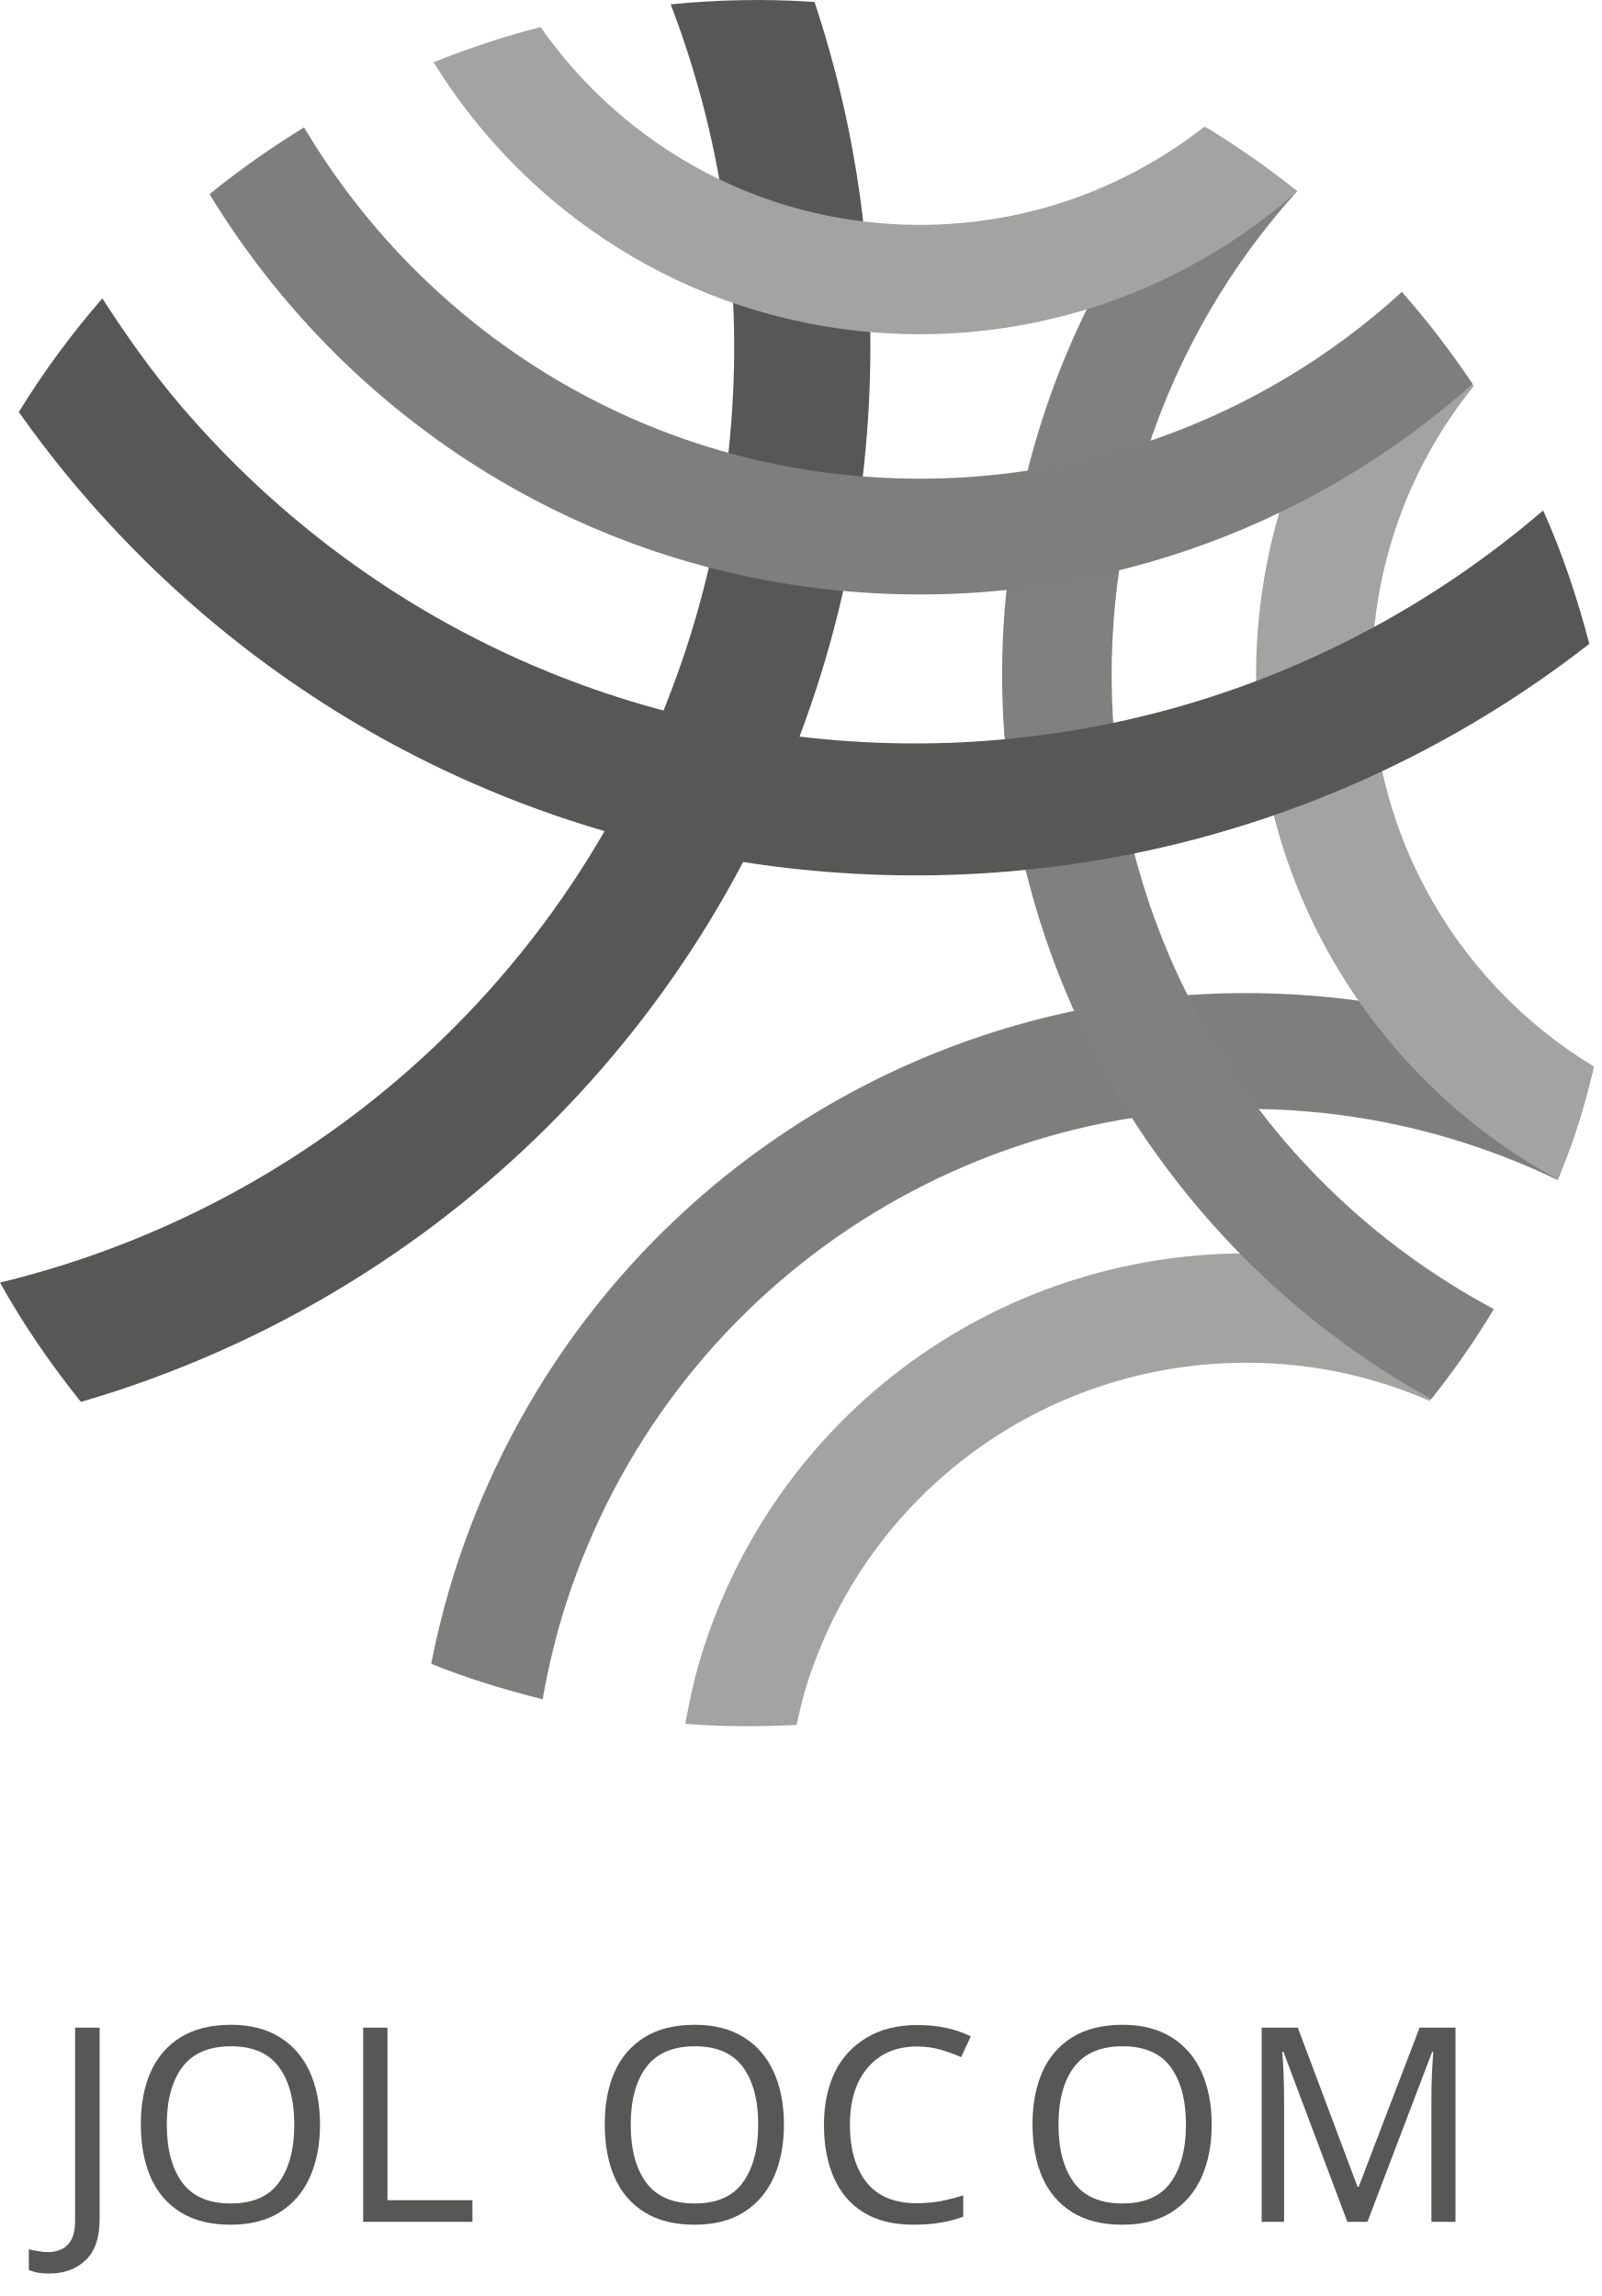
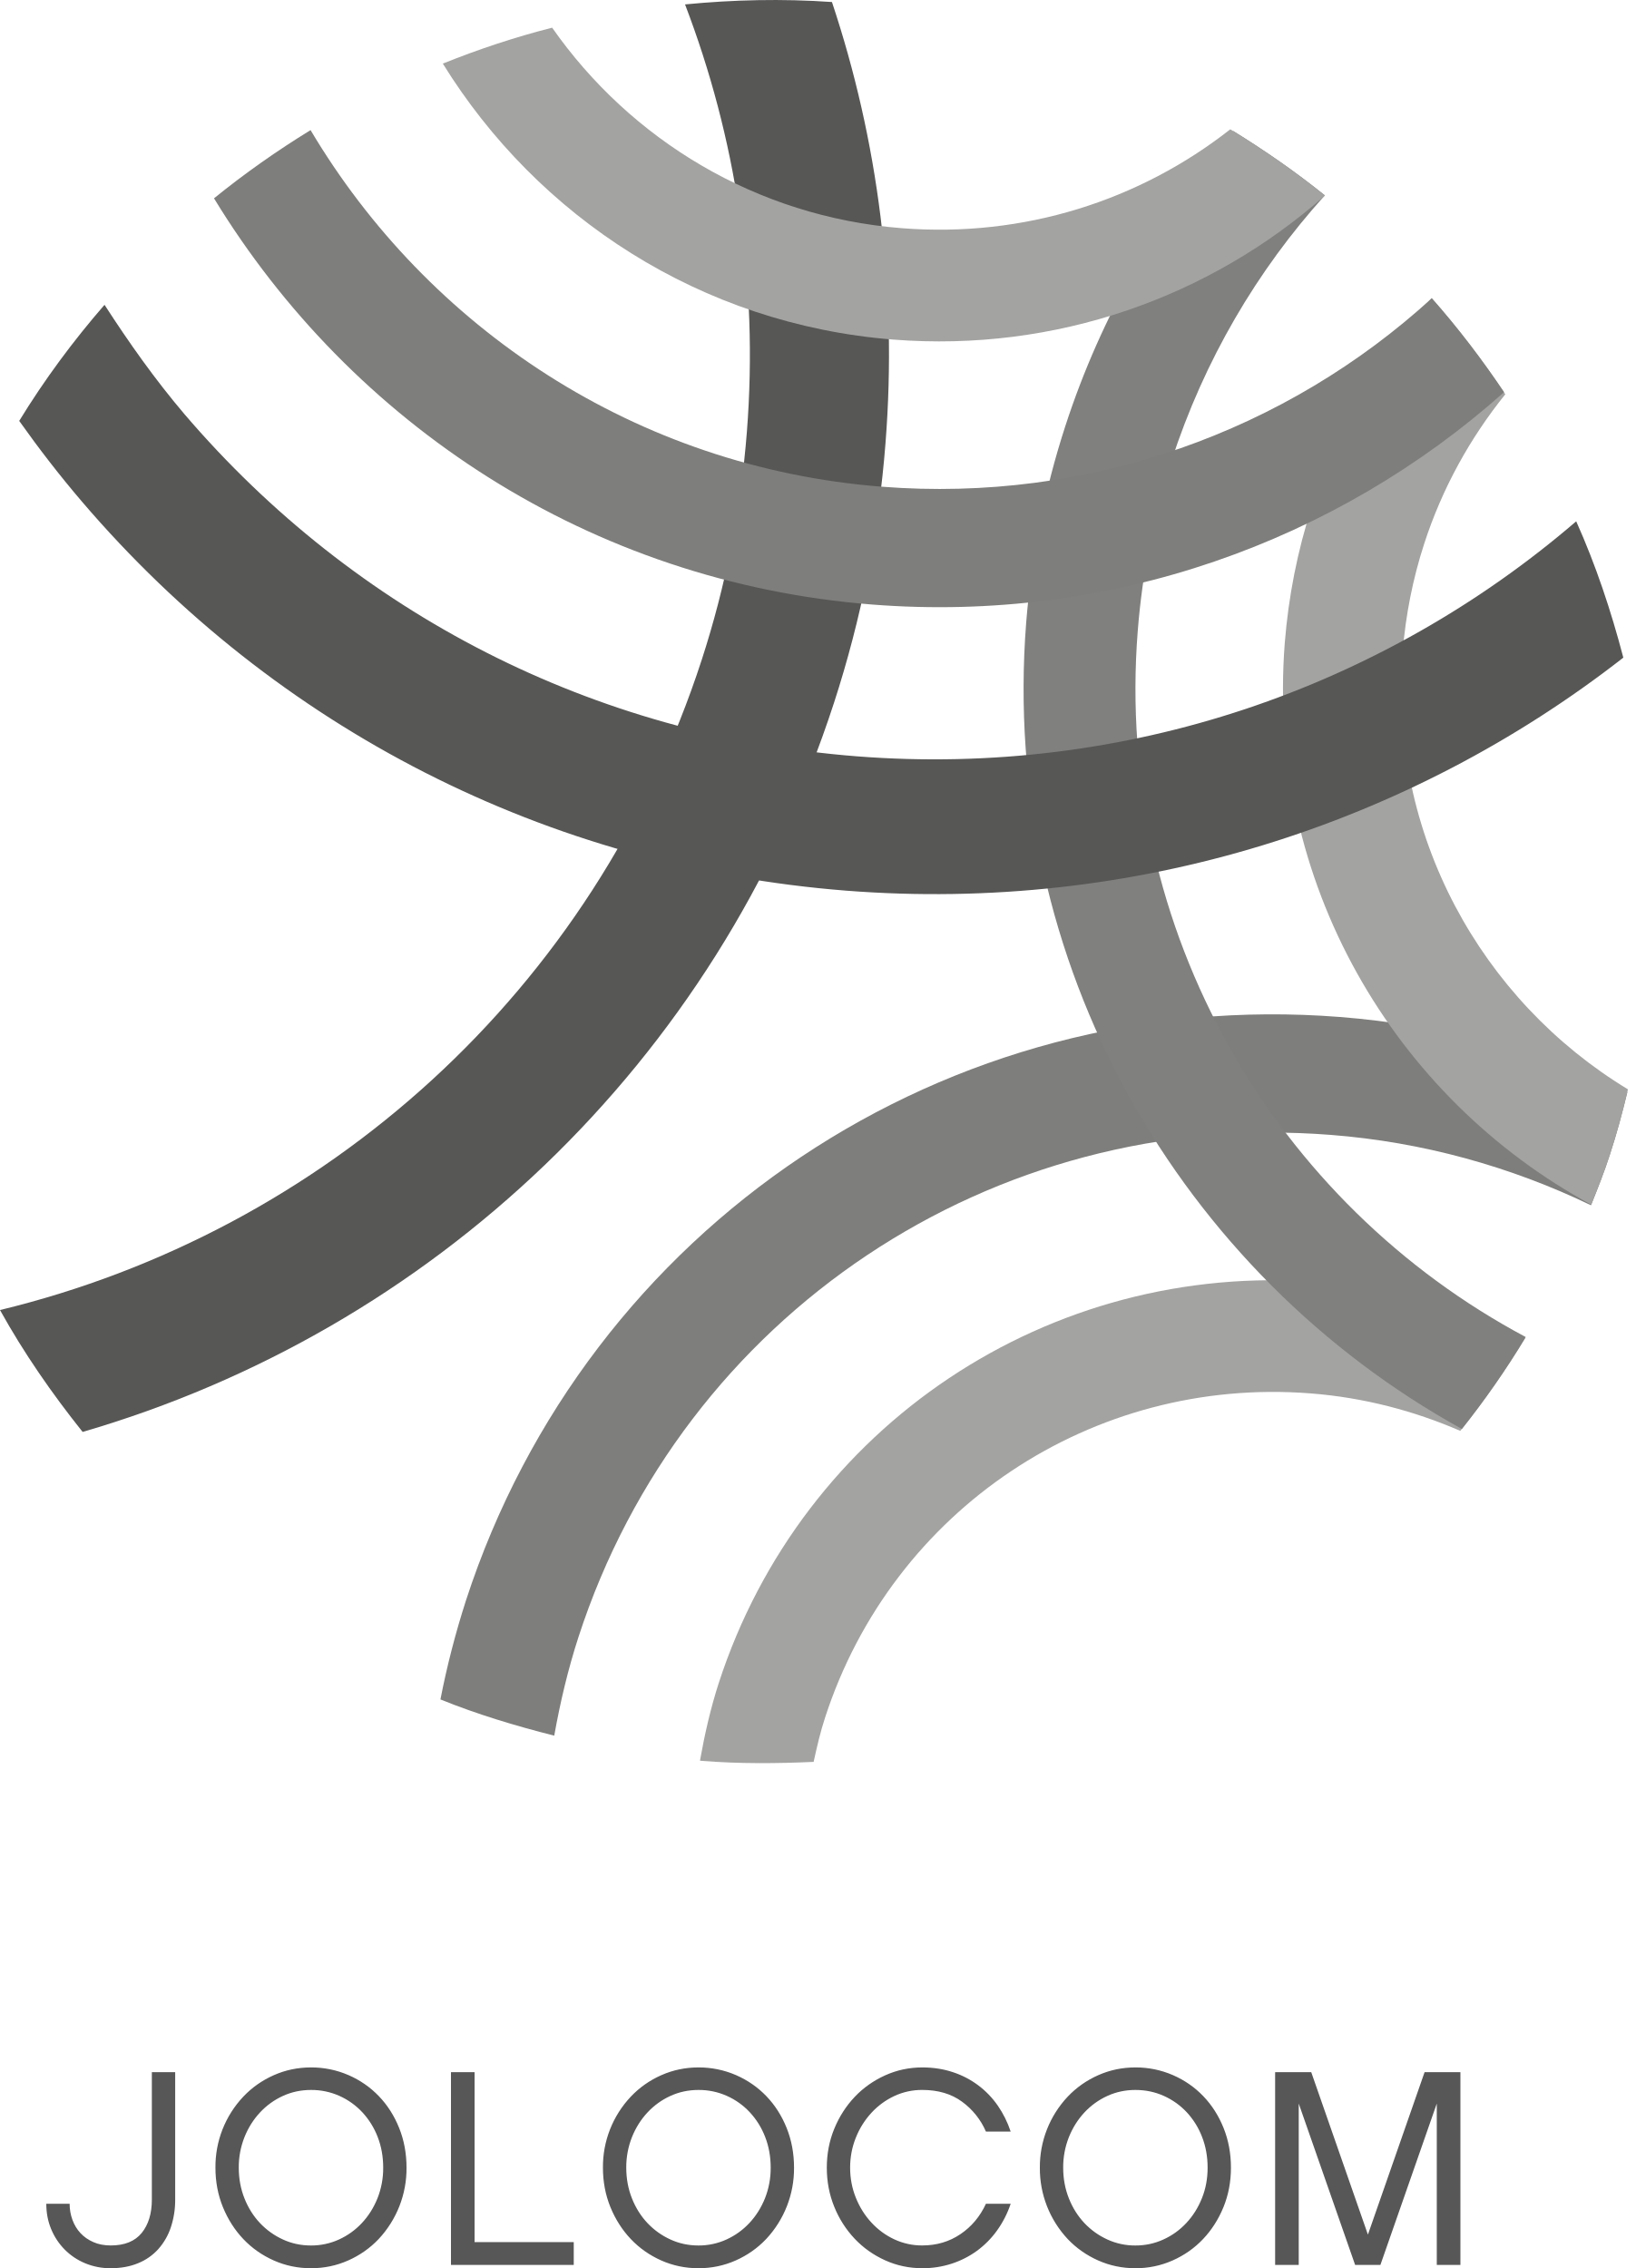
- <svg xmlns="http://www.w3.org/2000/svg" version="1.1" id="Ebene_1" x="0px" y="0px" viewBox="0 0 106 152" style="enable-background:new 0 0 106 152;" xml:space="preserve">
-   <style type="text/css">
- 	.st0{fill:#575756;}
- 	.st1{font-family:'Chalet-LondonNineteenSixty';}
- 	.st2{font-size:18px;}
- 	.st3{fill:#A3A3A2;}
- 	.st4{fill:#7E7E7C;}
- 	.st5{fill:#80807F;}
- </style>
-   <g>
-     <g>
-       <g>
-         <text transform="matrix(1 0 0 1 3.3142 147.0928)">
-           <tspan x="0" y="0" class="st0 st1 st2">JOL</tspan>
-           <tspan x="35.622" y="0" class="st0 st1 st2">O</tspan>
-           <tspan x="50.129" y="0" class="st0 st1 st2">C</tspan>
-           <tspan x="63.935" y="0" class="st0 st1 st2">O</tspan>
-           <tspan x="78.444" y="0" class="st0 st1 st2">M</tspan>
-         </text>
-       </g>
-     </g>
-     <g>
-       <g>
-         <g>
-           <path class="st3" d="M45.36,114.115c0.042,0.004,0.08,0.008,0.118,0.015c2.447,0.195,4.849,0.174,7.247,0.066      c0.213-0.971,0.436-1.939,0.744-2.878c4.378-13.475,17.313-22.117,31.462-21.005c3.438,0.268,6.697,1.127,9.698,2.428      c1.533-1.909,2.937-3.916,4.212-6.021c-4.079-1.963-8.568-3.252-13.348-3.625C68,81.723,52,92.404,46.578,109.08      C46.047,110.723,45.664,112.409,45.36,114.115" />
-         </g>
-       </g>
-       <g>
-         <g>
-           <path class="st4" d="M35.916,112.496c0.387-2.168,0.895-4.312,1.571-6.395c6.784-20.88,26.833-34.264,48.752-32.543      c5.953,0.463,11.637,2.047,16.862,4.561c0.429-1.076,0.861-2.155,1.218-3.271c0.44-1.328,0.805-2.688,1.138-4.064      c-5.805-2.658-12.066-4.356-18.622-4.868c-25.459-1.997-48.748,13.555-56.64,37.819c-0.675,2.098-1.229,4.238-1.654,6.414      C30.912,111.11,33.397,111.859,35.916,112.496" />
-         </g>
-       </g>
-       <g>
-         <g>
-           <path class="st3" d="M104.322,74.848c0.451-1.387,0.835-2.808,1.173-4.242c-9.501-5.758-15.519-16.516-14.6-28.335      c0.19-2.398,0.66-4.764,1.396-7.029c1.173-3.618,2.986-6.866,5.255-9.686c-1.45-2.184-3.032-4.274-4.777-6.236      c-3.415,3.836-6.098,8.404-7.771,13.553c-0.922,2.84-1.502,5.796-1.742,8.799c-1.203,15.444,7.054,29.466,19.855,36.406      C103.541,77.013,103.966,75.949,104.322,74.848" />
-         </g>
-       </g>
-       <g>
-         <g>
-           <path class="st5" d="M94.734,92.62c1.499-1.891,2.884-3.878,4.136-5.961c-16.201-8.628-26.666-26.286-25.144-45.738      c0.296-3.764,1.021-7.479,2.182-11.034c2.129-6.555,5.563-12.375,9.945-17.224c-1.886-1.518-3.874-2.899-5.938-4.172      c-4.773,5.45-8.537,11.9-10.889,19.153c-1.332,4.104-2.178,8.378-2.527,12.709C64.768,62.46,76.492,82.535,94.734,92.62" />
-         </g>
-       </g>
-       <g>
-         <g>
-           <path class="st0" d="M54.045,45.553c1.764-5.431,2.895-11.1,3.339-16.85c0.781-9.969-0.493-19.637-3.472-28.572      c-3.229-0.226-6.408-0.148-9.52,0.155c3.278,8.568,4.77,17.973,4.007,27.713c-0.395,5.035-1.381,10.013-2.926,14.769      C38.485,64.268,21.024,79.817,0,84.91c1.548,2.791,3.365,5.409,5.354,7.9C27.91,86.24,46.43,68.997,54.045,45.553" />
-         </g>
-       </g>
-       <g>
-         <g>
-           <path class="st3" d="M28.696,4.122c6.131,9.916,16.702,16.905,29.189,17.888c10.533,0.827,20.508-2.743,27.975-9.336      c-1.935-1.569-3.996-2.984-6.135-4.293c-5.866,4.608-13.379,7.033-21.278,6.41c-9.47-0.745-17.602-5.758-22.667-12.997      C33.351,2.412,30.995,3.198,28.696,4.122" />
-         </g>
-       </g>
-       <g>
-         <g>
-           <path class="st4" d="M13.868,12.854c8.89,14.593,24.37,24.898,42.659,26.33c15.435,1.208,30.047-4.056,40.94-13.766      c-1.434-2.129-2.99-4.168-4.682-6.088c-9.41,8.598-22.173,13.272-35.651,12.215c-15.939-1.25-29.405-10.314-37.009-23.112      C17.943,9.773,15.852,11.245,13.868,12.854" />
-         </g>
-       </g>
-       <g>
-         <g>
-           <path class="st0" d="M105.195,42.624c-0.797-3.043-1.783-6.002-3.054-8.835C89.597,44.574,73.012,50.39,55.506,49.019      c-17.002-1.337-32.467-9.212-43.554-22.177c-1.916-2.254-3.597-4.638-5.179-7.086c-2.037,2.345-3.893,4.853-5.528,7.524      c1.275,1.797,2.622,3.544,4.071,5.238c12.593,14.733,30.176,23.689,49.507,25.209C73.506,59.191,91.293,53.475,105.195,42.624" />
+ <svg xmlns="http://www.w3.org/2000/svg" width="106px" height="147px" viewBox="0 0 106 147" version="1.1">
+   <defs />
+   <g id="Page-1" stroke="none" stroke-width="1" fill="none" fill-rule="evenodd">
+     <g id="logo_start" fill-rule="nonzero">
+       <g id="Group">
+         <path d="M11.072,144.36 C10.9,144.881 10.624,145.361 10.261,145.772 C9.899,146.174 9.45,146.488 8.948,146.69 C8.426,146.907 7.835,147.014 7.175,147.014 C6.604,147.02 6.037,146.91 5.51,146.69 C5.014,146.484 4.564,146.182 4.187,145.799 C3.815,145.422 3.524,144.981 3.314,144.477 C3.104,143.973 3,143.426 3,142.838 L4.512,142.838 C4.512,143.199 4.572,143.543 4.692,143.873 C4.812,144.203 4.986,144.492 5.214,144.738 C5.442,144.984 5.721,145.177 6.051,145.322 C6.381,145.467 6.756,145.539 7.176,145.539 C8.076,145.539 8.744,145.268 9.183,144.728 C9.621,144.187 9.84,143.468 9.84,142.568 L9.84,134.306 L11.352,134.306 L11.352,142.568 C11.357,143.177 11.262,143.782 11.072,144.36 L11.072,144.36 Z M22.582,134.497 C23.338,134.827 23.994,135.282 24.553,135.864 C25.111,136.446 25.549,137.134 25.866,137.925 C26.184,138.718 26.344,139.575 26.344,140.499 C26.357,142.216 25.709,143.873 24.535,145.126 C23.977,145.714 23.32,146.175 22.564,146.511 C21.808,146.847 21.004,147.015 20.152,147.015 C19.3,147.015 18.496,146.847 17.74,146.511 C16.984,146.175 16.327,145.714 15.769,145.126 C15.211,144.538 14.77,143.847 14.446,143.056 C14.122,142.263 13.961,141.411 13.961,140.499 C13.945,138.787 14.593,137.136 15.769,135.891 C16.326,135.303 16.984,134.84 17.74,134.504 C18.496,134.168 19.301,134 20.152,134 C20.988,133.995 21.815,134.165 22.582,134.497 L22.582,134.497 Z M21.97,145.151 C22.531,144.896 23.035,144.532 23.455,144.081 C23.881,143.626 24.217,143.091 24.463,142.479 C24.712,141.849 24.837,141.177 24.832,140.499 C24.832,139.78 24.712,139.114 24.472,138.501 C24.246,137.912 23.91,137.372 23.482,136.909 C23.063,136.459 22.559,136.098 21.998,135.847 C21.418,135.587 20.788,135.455 20.152,135.46 C19.505,135.46 18.898,135.589 18.335,135.847 C17.774,136.102 17.27,136.466 16.85,136.917 C16.424,137.374 16.087,137.907 15.842,138.519 C15.593,139.149 15.467,139.822 15.473,140.499 C15.473,141.208 15.596,141.87 15.842,142.489 C16.087,143.106 16.424,143.639 16.85,144.091 C17.276,144.54 17.771,144.894 18.335,145.152 C18.898,145.412 19.505,145.541 20.152,145.541 C20.779,145.545 21.4,145.412 21.97,145.151 L21.97,145.151 Z M37.18,146.8 L29.224,146.8 L29.224,134.307 L30.754,134.307 L30.754,145.323 L37.18,145.323 L37.18,146.8 Z M47.693,134.497 C48.449,134.827 49.105,135.282 49.664,135.864 C50.222,136.446 50.66,137.134 50.977,137.925 C51.295,138.718 51.455,139.575 51.455,140.499 C51.468,142.216 50.82,143.873 49.646,145.126 C49.088,145.714 48.431,146.175 47.675,146.511 C46.919,146.847 46.115,147.015 45.263,147.015 C44.411,147.015 43.607,146.847 42.851,146.511 C42.095,146.175 41.438,145.714 40.88,145.126 C40.322,144.538 39.881,143.847 39.557,143.056 C39.233,142.263 39.072,141.411 39.072,140.499 C39.056,138.787 39.704,137.136 40.88,135.891 C41.437,135.303 42.095,134.84 42.851,134.504 C43.607,134.168 44.412,134 45.263,134 C46.099,133.996 46.926,134.165 47.693,134.497 L47.693,134.497 Z M47.08,145.151 C47.641,144.896 48.145,144.532 48.565,144.081 C48.991,143.626 49.327,143.091 49.573,142.479 C49.822,141.849 49.947,141.177 49.942,140.499 C49.942,139.78 49.822,139.114 49.582,138.501 C49.356,137.912 49.02,137.372 48.592,136.909 C48.173,136.459 47.669,136.098 47.108,135.847 C46.528,135.587 45.898,135.455 45.262,135.46 C44.615,135.46 44.008,135.589 43.445,135.847 C42.884,136.102 42.38,136.466 41.96,136.917 C41.534,137.374 41.197,137.907 40.952,138.519 C40.703,139.149 40.577,139.822 40.583,140.499 C40.583,141.208 40.706,141.87 40.952,142.489 C41.197,143.106 41.534,143.639 41.96,144.091 C42.386,144.54 42.881,144.894 43.445,145.152 C44.008,145.412 44.615,145.541 45.262,145.541 C45.889,145.545 46.51,145.412 47.08,145.151 L47.08,145.151 Z M64.612,144.567 C64.252,145.071 63.814,145.514 63.316,145.881 C62.817,146.244 62.265,146.526 61.678,146.717 C61.062,146.918 60.418,147.018 59.77,147.014 C58.918,147.014 58.114,146.844 57.358,146.502 C56.602,146.16 55.945,145.695 55.387,145.106 C54.821,144.505 54.372,143.804 54.064,143.038 C53.74,142.245 53.579,141.399 53.579,140.499 C53.579,139.599 53.74,138.757 54.064,137.97 C54.388,137.185 54.83,136.497 55.387,135.909 C55.944,135.321 56.602,134.856 57.358,134.514 C58.114,134.172 58.919,134 59.77,134 C60.478,134 61.138,134.102 61.75,134.307 C62.93,134.692 63.951,135.453 64.657,136.474 C65.011,136.986 65.29,137.546 65.494,138.158 L63.891,138.158 C63.556,137.383 63.018,136.711 62.334,136.215 C61.644,135.711 60.789,135.459 59.769,135.459 C59.142,135.454 58.521,135.589 57.952,135.854 C57.391,136.117 56.886,136.488 56.467,136.944 C56.035,137.415 55.693,137.961 55.459,138.555 C55.213,139.166 55.09,139.815 55.09,140.498 C55.09,141.181 55.213,141.83 55.459,142.441 C55.704,143.054 56.041,143.591 56.467,144.052 C56.893,144.515 57.388,144.878 57.952,145.142 C58.521,145.407 59.141,145.543 59.769,145.538 C60.693,145.538 61.515,145.294 62.235,144.808 C62.956,144.324 63.507,143.665 63.891,142.837 L65.494,142.837 C65.288,143.455 64.991,144.038 64.612,144.567 L64.612,144.567 Z M76.006,134.497 C76.762,134.827 77.419,135.282 77.977,135.864 C78.536,136.446 78.973,137.134 79.291,137.925 C79.608,138.718 79.768,139.575 79.768,140.499 C79.768,141.411 79.606,142.263 79.283,143.056 C78.959,143.847 78.517,144.538 77.96,145.126 C77.403,145.714 76.745,146.175 75.989,146.511 C75.23,146.848 74.408,147.019 73.577,147.015 C72.724,147.015 71.921,146.847 71.165,146.511 C70.409,146.175 69.752,145.714 69.193,145.126 C68.019,143.873 67.372,142.216 67.385,140.499 C67.372,138.788 68.019,137.137 69.193,135.891 C69.752,135.303 70.409,134.84 71.165,134.504 C71.921,134.168 72.725,134 73.577,134 C74.412,133.996 75.24,134.165 76.006,134.497 L76.006,134.497 Z M75.394,145.151 C75.955,144.896 76.46,144.533 76.879,144.081 C77.305,143.626 77.641,143.091 77.887,142.479 C78.133,141.867 78.256,141.208 78.256,140.499 C78.256,139.78 78.136,139.114 77.896,138.501 C77.671,137.912 77.335,137.372 76.907,136.909 C76.486,136.458 75.992,136.104 75.422,135.847 C74.852,135.59 74.236,135.46 73.577,135.46 C72.929,135.46 72.323,135.589 71.759,135.847 C71.195,136.105 70.699,136.462 70.274,136.917 C69.848,137.374 69.512,137.907 69.266,138.519 C69.017,139.149 68.891,139.822 68.897,140.499 C68.897,141.208 69.02,141.87 69.266,142.489 C69.512,143.106 69.848,143.639 70.274,144.091 C70.7,144.54 71.195,144.894 71.759,145.152 C72.329,145.413 72.95,145.546 73.577,145.541 C74.204,145.545 74.824,145.412 75.394,145.151 Z M94.637,146.8 L93.107,146.8 L93.107,136.341 L89.453,146.8 L87.815,146.8 L84.161,136.341 L84.161,146.8 L82.631,146.8 L82.631,134.307 L84.971,134.307 L88.644,144.836 L92.316,134.307 L94.638,134.307 L94.638,146.8 L94.637,146.8 Z" id="Shape" fill="#575757" />
+         <g id="Shape">
+           <path d="M45.36,114.115 C45.402,114.119 45.44,114.123 45.478,114.13 C47.925,114.325 50.327,114.304 52.725,114.196 C52.938,113.225 53.161,112.257 53.469,111.318 C57.847,97.843 70.782,89.201 84.931,90.313 C88.369,90.581 91.628,91.44 94.629,92.741 C96.162,90.832 97.566,88.825 98.841,86.72 C94.762,84.757 90.273,83.468 85.493,83.095 C68,81.723 52,92.404 46.578,109.08 C46.047,110.723 45.664,112.409 45.36,114.115" fill="#A3A3A2" />
+           <path d="M35.916,112.496 C36.303,110.328 36.811,108.184 37.487,106.101 C44.271,85.221 64.32,71.837 86.239,73.558 C92.192,74.021 97.876,75.605 103.101,78.119 C103.53,77.043 103.962,75.964 104.319,74.848 C104.759,73.52 105.124,72.16 105.457,70.784 C99.652,68.126 93.391,66.428 86.835,65.916 C61.376,63.919 38.087,79.471 30.195,103.735 C29.52,105.833 28.966,107.973 28.541,110.149 C30.912,111.11 33.397,111.859 35.916,112.496" fill="#7E7E7C" />
+           <path d="M104.322,74.848 C104.773,73.461 105.157,72.04 105.495,70.606 C95.994,64.848 89.976,54.09 90.895,42.271 C91.085,39.873 91.555,37.507 92.291,35.242 C93.464,31.624 95.277,28.376 97.546,25.556 C96.096,23.372 94.514,21.282 92.769,19.32 C89.354,23.156 86.671,27.724 84.998,32.873 C84.076,35.713 83.496,38.669 83.256,41.672 C82.053,57.116 90.31,71.138 103.111,78.078 C103.541,77.013 103.966,75.949 104.322,74.848" fill="#A3A3A2" />
+           <path d="M94.734,92.62 C96.233,90.729 97.618,88.742 98.87,86.659 C82.669,78.031 72.204,60.373 73.726,40.921 C74.022,37.157 74.747,33.442 75.908,29.887 C78.037,23.332 81.471,17.512 85.853,12.663 C83.967,11.145 81.979,9.764 79.915,8.491 C75.142,13.941 71.378,20.391 69.026,27.644 C67.694,31.748 66.848,36.022 66.499,40.353 C64.768,62.46 76.492,82.535 94.734,92.62" fill="#80807F" />
+           <path d="M54.045,45.553 C55.809,40.122 56.94,34.453 57.384,28.703 C58.165,18.734 56.891,9.066 53.912,0.131 C50.683,-0.095 47.504,-0.017 44.392,0.286 C47.67,8.854 49.162,18.259 48.399,27.999 C48.004,33.034 47.018,38.012 45.473,42.768 C38.485,64.268 21.024,79.817 0,84.91 C1.548,87.701 3.365,90.319 5.354,92.81 C27.91,86.24 46.43,68.997 54.045,45.553" fill="#575756" />
+           <path d="M28.696,4.122 C34.827,14.038 45.398,21.027 57.885,22.01 C68.418,22.837 78.393,19.267 85.86,12.674 C83.925,11.105 81.864,9.69 79.725,8.381 C73.859,12.989 66.346,15.414 58.447,14.791 C48.977,14.046 40.845,9.033 35.78,1.794 C33.351,2.412 30.995,3.198 28.696,4.122" fill="#A3A3A2" />
+           <path d="M13.868,12.854 C22.758,27.447 38.238,37.752 56.527,39.184 C71.962,40.392 86.574,35.128 97.467,25.418 C96.033,23.289 94.477,21.25 92.785,19.33 C83.375,27.928 70.612,32.602 57.134,31.545 C41.195,30.295 27.729,21.231 20.125,8.433 C17.943,9.773 15.852,11.245 13.868,12.854" fill="#7E7E7C" />
+           <path d="M105.195,42.624 C104.398,39.581 103.412,36.622 102.141,33.789 C89.597,44.574 73.012,50.39 55.506,49.019 C38.504,47.682 23.039,39.807 11.952,26.842 C10.036,24.588 8.355,22.204 6.773,19.756 C4.736,22.101 2.88,24.609 1.245,27.28 C2.52,29.077 3.867,30.824 5.316,32.518 C17.909,47.251 35.492,56.207 54.823,57.727 C73.506,59.191 91.293,53.475 105.195,42.624" fill="#575756" />
        </g>
      </g>
    </g>
  </g>
</svg>
